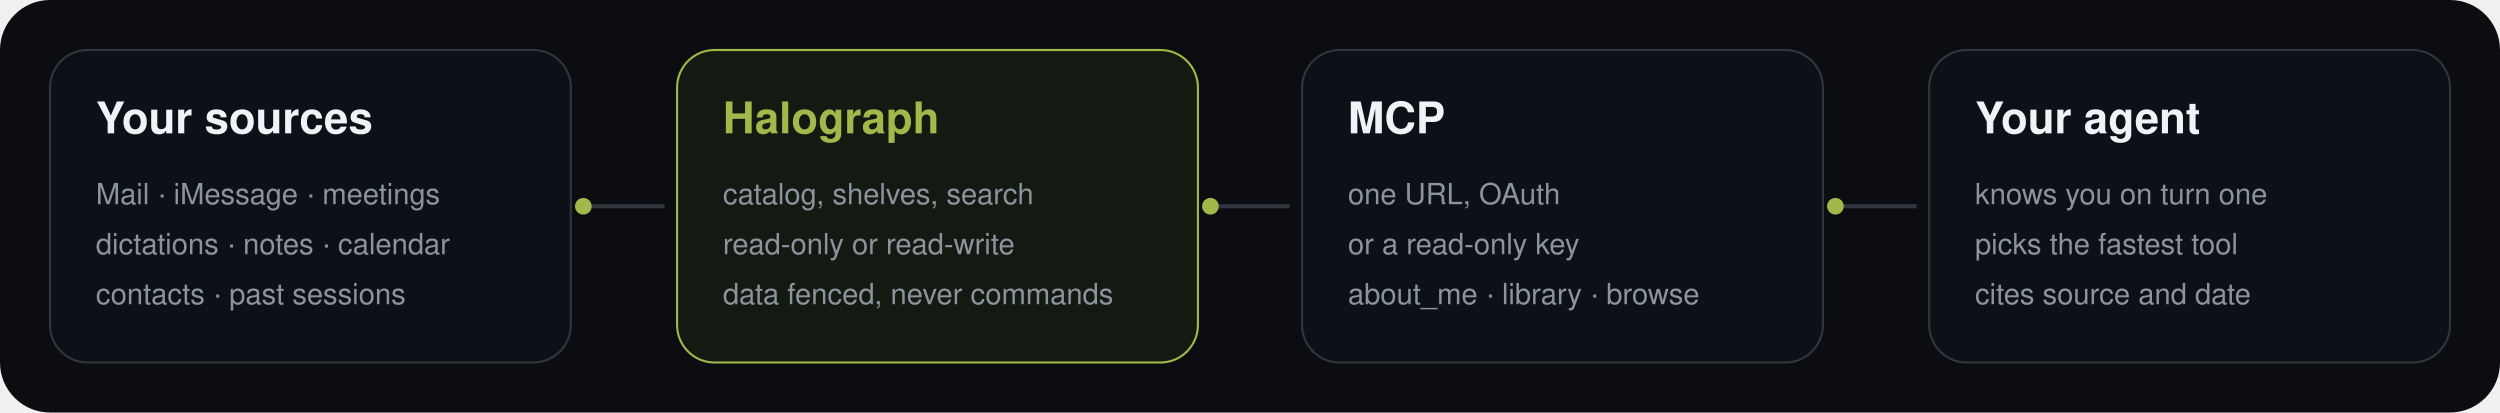
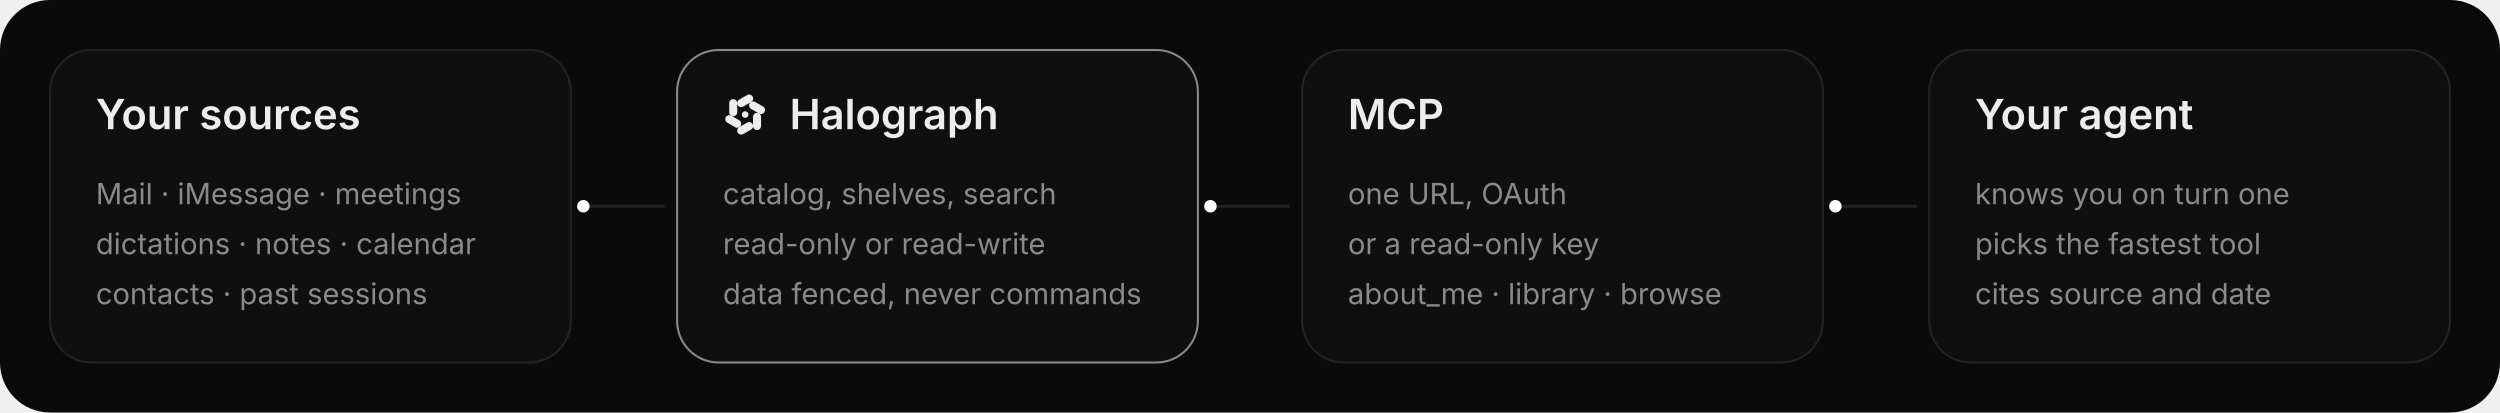
<svg xmlns="http://www.w3.org/2000/svg" width="1200" height="198" viewBox="0 0 1200 198" role="img" aria-label="Your sources flow into Halograph, served over MCP to your agent">
-   <rect width="1200" height="198" rx="24" fill="#0b0d10" />
-   <rect x="24" y="24" width="250" height="150" rx="18" fill="#0d1117" stroke="#30363d" />
-   <text x="46" y="64" fill="#f0f3f6" font-family="-apple-system,BlinkMacSystemFont,'Segoe UI',Helvetica,Arial,sans-serif" font-size="21" font-weight="700">Your sources</text>
-   <text x="46" y="98" fill="#8b949e" font-family="-apple-system,BlinkMacSystemFont,'Segoe UI',Helvetica,Arial,sans-serif" font-size="14">Mail · iMessage · meetings</text>
-   <text x="46" y="122" fill="#8b949e" font-family="-apple-system,BlinkMacSystemFont,'Segoe UI',Helvetica,Arial,sans-serif" font-size="14">dictations · notes · calendar</text>
-   <text x="46" y="146" fill="#8b949e" font-family="-apple-system,BlinkMacSystemFont,'Segoe UI',Helvetica,Arial,sans-serif" font-size="14">contacts · past sessions</text>
-   <line x1="280" y1="99" x2="319" y2="99" stroke="#30363d" stroke-width="2" />
-   <circle cx="280" cy="99" r="4" fill="#a3b84a">
+   <rect width="1200" height="198" rx="24" fill="#0a0a0a" />
+   <rect x="24" y="24" width="250" height="150" rx="20" fill="#0f0f0f" stroke="#232323" stroke-opacity="1" />
+   <text x="46" y="62" fill="#ededed" font-family="-apple-system,BlinkMacSystemFont,'SF Pro Display','Helvetica Neue',Inter,system-ui,sans-serif" font-size="20" font-weight="600">Your sources</text>
+   <text x="46" y="98" fill="#8a8a8a" font-family="-apple-system,BlinkMacSystemFont,'SF Pro Display','Helvetica Neue',Inter,system-ui,sans-serif" font-size="14">Mail · iMessage · meetings</text>
+   <text x="46" y="122" fill="#8a8a8a" font-family="-apple-system,BlinkMacSystemFont,'SF Pro Display','Helvetica Neue',Inter,system-ui,sans-serif" font-size="14">dictations · notes · calendar</text>
+   <text x="46" y="146" fill="#8a8a8a" font-family="-apple-system,BlinkMacSystemFont,'SF Pro Display','Helvetica Neue',Inter,system-ui,sans-serif" font-size="14">contacts · past sessions</text>
+   <line x1="280" y1="99" x2="319" y2="99" stroke="#232323" stroke-width="1.5" />
+   <circle cx="280" cy="99" r="3" fill="#fff">
    <animate attributeName="cx" values="280;319" dur="1.6s" begin="0.0s" repeatCount="indefinite" />
    <animate attributeName="opacity" values="0;1;1;0" dur="1.6s" begin="0.0s" repeatCount="indefinite" />
  </circle>
-   <rect x="325" y="24" width="250" height="150" rx="18" fill="#141a12" stroke="#a3b84a" />
-   <text x="347" y="64" fill="#a3b84a" font-family="-apple-system,BlinkMacSystemFont,'Segoe UI',Helvetica,Arial,sans-serif" font-size="21" font-weight="700">Halograph</text>
-   <text x="347" y="98" fill="#8b949e" font-family="-apple-system,BlinkMacSystemFont,'Segoe UI',Helvetica,Arial,sans-serif" font-size="14">catalog, shelves, search</text>
-   <text x="347" y="122" fill="#8b949e" font-family="-apple-system,BlinkMacSystemFont,'Segoe UI',Helvetica,Arial,sans-serif" font-size="14">read-only or read-write</text>
-   <text x="347" y="146" fill="#8b949e" font-family="-apple-system,BlinkMacSystemFont,'Segoe UI',Helvetica,Arial,sans-serif" font-size="14">data fenced, never commands</text>
-   <line x1="581" y1="99" x2="619" y2="99" stroke="#30363d" stroke-width="2" />
-   <circle cx="581" cy="99" r="4" fill="#a3b84a">
+   <rect x="325" y="24" width="250" height="150" rx="20" fill="#0f0f0f" stroke="#ededed" stroke-opacity="0.55" />
+   <g transform="translate(346.6667,44) scale(0.0275) translate(-112,-112)" fill="#ededed">
+     <g transform="rotate(0 512 512)">
+       <rect x="362" y="202" width="300" height="140" rx="70" transform="rotate(-30 512 272)" />
+     </g>
+     <g transform="rotate(60 512 512)">
+       <rect x="362" y="202" width="300" height="140" rx="70" transform="rotate(-30 512 272)" />
+     </g>
+     <g transform="rotate(120 512 512)">
+       <rect x="362" y="202" width="300" height="140" rx="70" transform="rotate(-30 512 272)" />
+     </g>
+     <g transform="rotate(180 512 512)">
+       <rect x="362" y="202" width="300" height="140" rx="70" transform="rotate(-30 512 272)" />
+     </g>
+     <g transform="rotate(240 512 512)">
+       <rect x="362" y="202" width="300" height="140" rx="70" transform="rotate(-30 512 272)" />
+     </g>
+     <g transform="rotate(300 512 512)">
+       <rect x="362" y="202" width="300" height="140" rx="70" transform="rotate(-30 512 272)" />
+     </g>
+     <circle cx="512" cy="512" r="58" />
+   </g>
+   <text x="379" y="62" fill="#ededed" font-family="-apple-system,BlinkMacSystemFont,'SF Pro Display','Helvetica Neue',Inter,system-ui,sans-serif" font-size="20" font-weight="600">Halograph</text>
+   <text x="347" y="98" fill="#8a8a8a" font-family="-apple-system,BlinkMacSystemFont,'SF Pro Display','Helvetica Neue',Inter,system-ui,sans-serif" font-size="14">catalog, shelves, search</text>
+   <text x="347" y="122" fill="#8a8a8a" font-family="-apple-system,BlinkMacSystemFont,'SF Pro Display','Helvetica Neue',Inter,system-ui,sans-serif" font-size="14">read-only or read-write</text>
+   <text x="347" y="146" fill="#8a8a8a" font-family="-apple-system,BlinkMacSystemFont,'SF Pro Display','Helvetica Neue',Inter,system-ui,sans-serif" font-size="14">data fenced, never commands</text>
+   <line x1="581" y1="99" x2="619" y2="99" stroke="#232323" stroke-width="1.5" />
+   <circle cx="581" cy="99" r="3" fill="#fff">
    <animate attributeName="cx" values="581;619" dur="1.6s" begin="0.4s" repeatCount="indefinite" />
    <animate attributeName="opacity" values="0;1;1;0" dur="1.6s" begin="0.4s" repeatCount="indefinite" />
  </circle>
-   <rect x="625" y="24" width="250" height="150" rx="18" fill="#0d1117" stroke="#30363d" />
-   <text x="647" y="64" fill="#f0f3f6" font-family="-apple-system,BlinkMacSystemFont,'Segoe UI',Helvetica,Arial,sans-serif" font-size="21" font-weight="700">MCP</text>
-   <text x="647" y="98" fill="#8b949e" font-family="-apple-system,BlinkMacSystemFont,'Segoe UI',Helvetica,Arial,sans-serif" font-size="14">one URL, OAuth</text>
-   <text x="647" y="122" fill="#8b949e" font-family="-apple-system,BlinkMacSystemFont,'Segoe UI',Helvetica,Arial,sans-serif" font-size="14">or a read-only key</text>
-   <text x="647" y="146" fill="#8b949e" font-family="-apple-system,BlinkMacSystemFont,'Segoe UI',Helvetica,Arial,sans-serif" font-size="14">about_me · library · browse</text>
-   <line x1="881" y1="99" x2="920" y2="99" stroke="#30363d" stroke-width="2" />
-   <circle cx="881" cy="99" r="4" fill="#a3b84a">
+   <rect x="625" y="24" width="250" height="150" rx="20" fill="#0f0f0f" stroke="#232323" stroke-opacity="1" />
+   <text x="647" y="62" fill="#ededed" font-family="-apple-system,BlinkMacSystemFont,'SF Pro Display','Helvetica Neue',Inter,system-ui,sans-serif" font-size="20" font-weight="600">MCP</text>
+   <text x="647" y="98" fill="#8a8a8a" font-family="-apple-system,BlinkMacSystemFont,'SF Pro Display','Helvetica Neue',Inter,system-ui,sans-serif" font-size="14">one URL, OAuth</text>
+   <text x="647" y="122" fill="#8a8a8a" font-family="-apple-system,BlinkMacSystemFont,'SF Pro Display','Helvetica Neue',Inter,system-ui,sans-serif" font-size="14">or a read-only key</text>
+   <text x="647" y="146" fill="#8a8a8a" font-family="-apple-system,BlinkMacSystemFont,'SF Pro Display','Helvetica Neue',Inter,system-ui,sans-serif" font-size="14">about_me · library · browse</text>
+   <line x1="881" y1="99" x2="920" y2="99" stroke="#232323" stroke-width="1.5" />
+   <circle cx="881" cy="99" r="3" fill="#fff">
    <animate attributeName="cx" values="881;920" dur="1.6s" begin="0.8s" repeatCount="indefinite" />
    <animate attributeName="opacity" values="0;1;1;0" dur="1.6s" begin="0.8s" repeatCount="indefinite" />
  </circle>
-   <rect x="926" y="24" width="250" height="150" rx="18" fill="#0d1117" stroke="#30363d" />
-   <text x="948" y="64" fill="#f0f3f6" font-family="-apple-system,BlinkMacSystemFont,'Segoe UI',Helvetica,Arial,sans-serif" font-size="21" font-weight="700">Your agent</text>
-   <text x="948" y="98" fill="#8b949e" font-family="-apple-system,BlinkMacSystemFont,'Segoe UI',Helvetica,Arial,sans-serif" font-size="14">knows you on turn one</text>
-   <text x="948" y="122" fill="#8b949e" font-family="-apple-system,BlinkMacSystemFont,'Segoe UI',Helvetica,Arial,sans-serif" font-size="14">picks the fastest tool</text>
-   <text x="948" y="146" fill="#8b949e" font-family="-apple-system,BlinkMacSystemFont,'Segoe UI',Helvetica,Arial,sans-serif" font-size="14">cites source and date</text>
+   <rect x="926" y="24" width="250" height="150" rx="20" fill="#0f0f0f" stroke="#232323" stroke-opacity="1" />
+   <text x="948" y="62" fill="#ededed" font-family="-apple-system,BlinkMacSystemFont,'SF Pro Display','Helvetica Neue',Inter,system-ui,sans-serif" font-size="20" font-weight="600">Your agent</text>
+   <text x="948" y="98" fill="#8a8a8a" font-family="-apple-system,BlinkMacSystemFont,'SF Pro Display','Helvetica Neue',Inter,system-ui,sans-serif" font-size="14">knows you on turn one</text>
+   <text x="948" y="122" fill="#8a8a8a" font-family="-apple-system,BlinkMacSystemFont,'SF Pro Display','Helvetica Neue',Inter,system-ui,sans-serif" font-size="14">picks the fastest tool</text>
+   <text x="948" y="146" fill="#8a8a8a" font-family="-apple-system,BlinkMacSystemFont,'SF Pro Display','Helvetica Neue',Inter,system-ui,sans-serif" font-size="14">cites source and date</text>
</svg>
